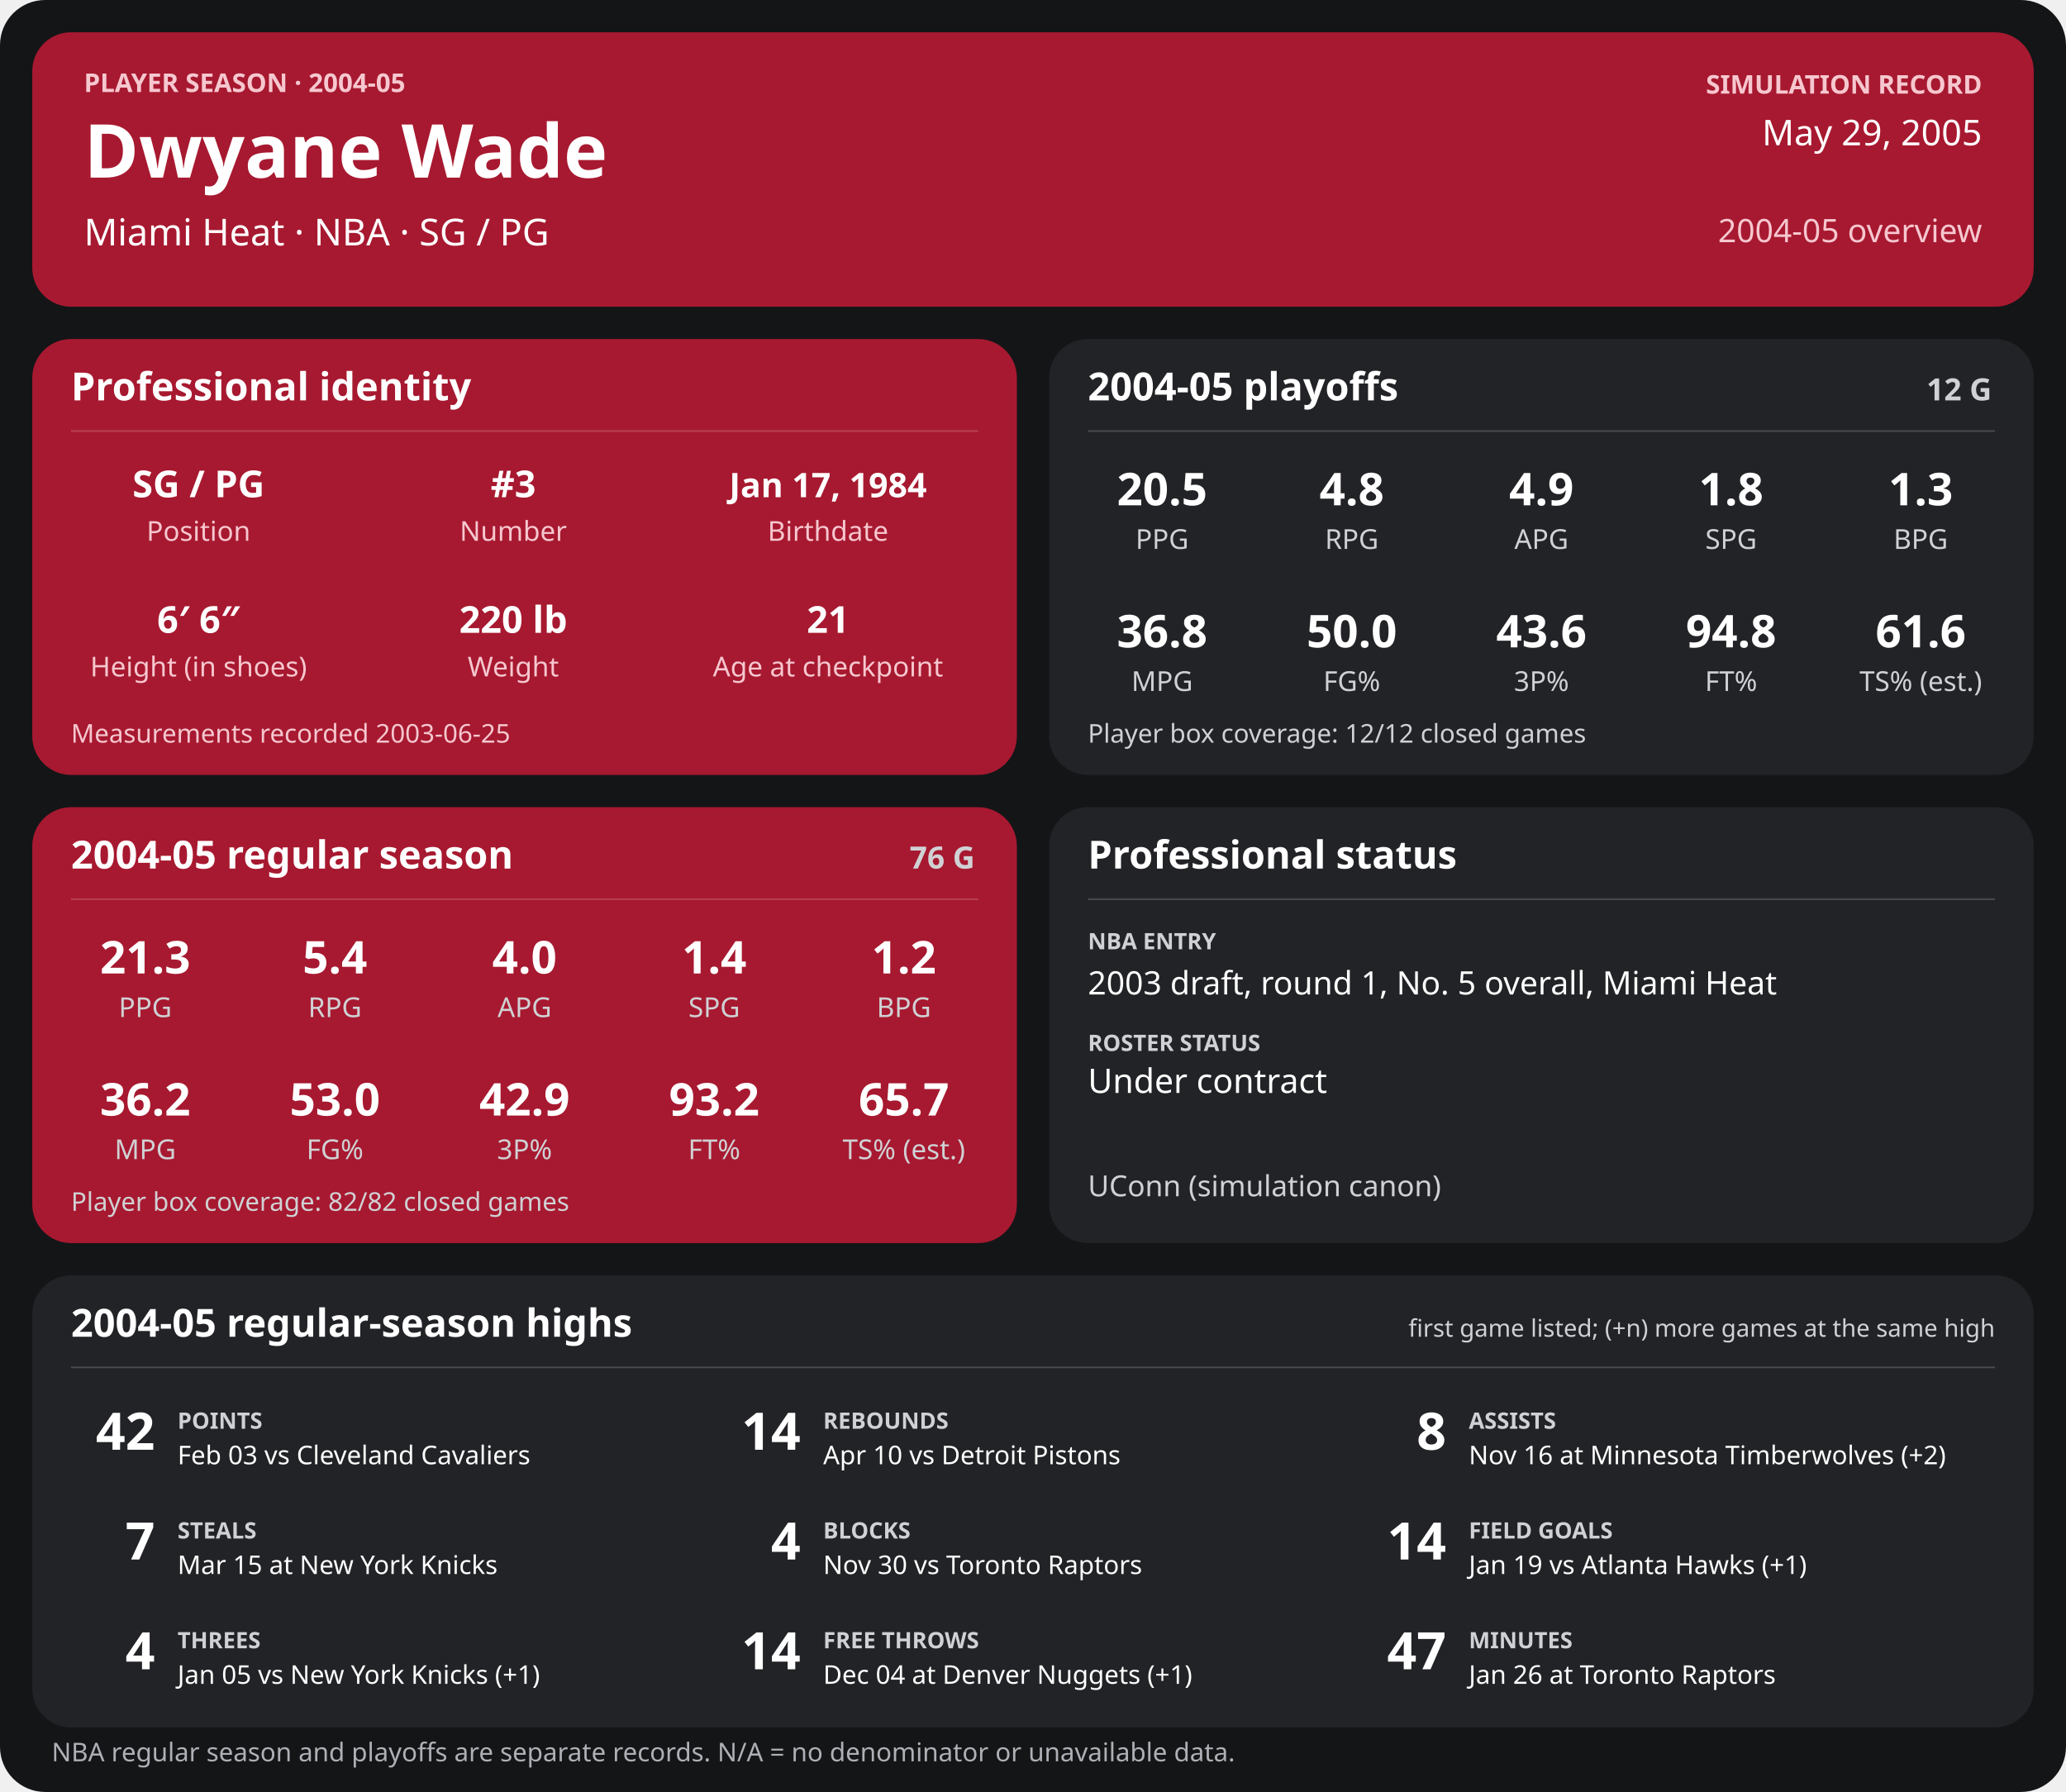
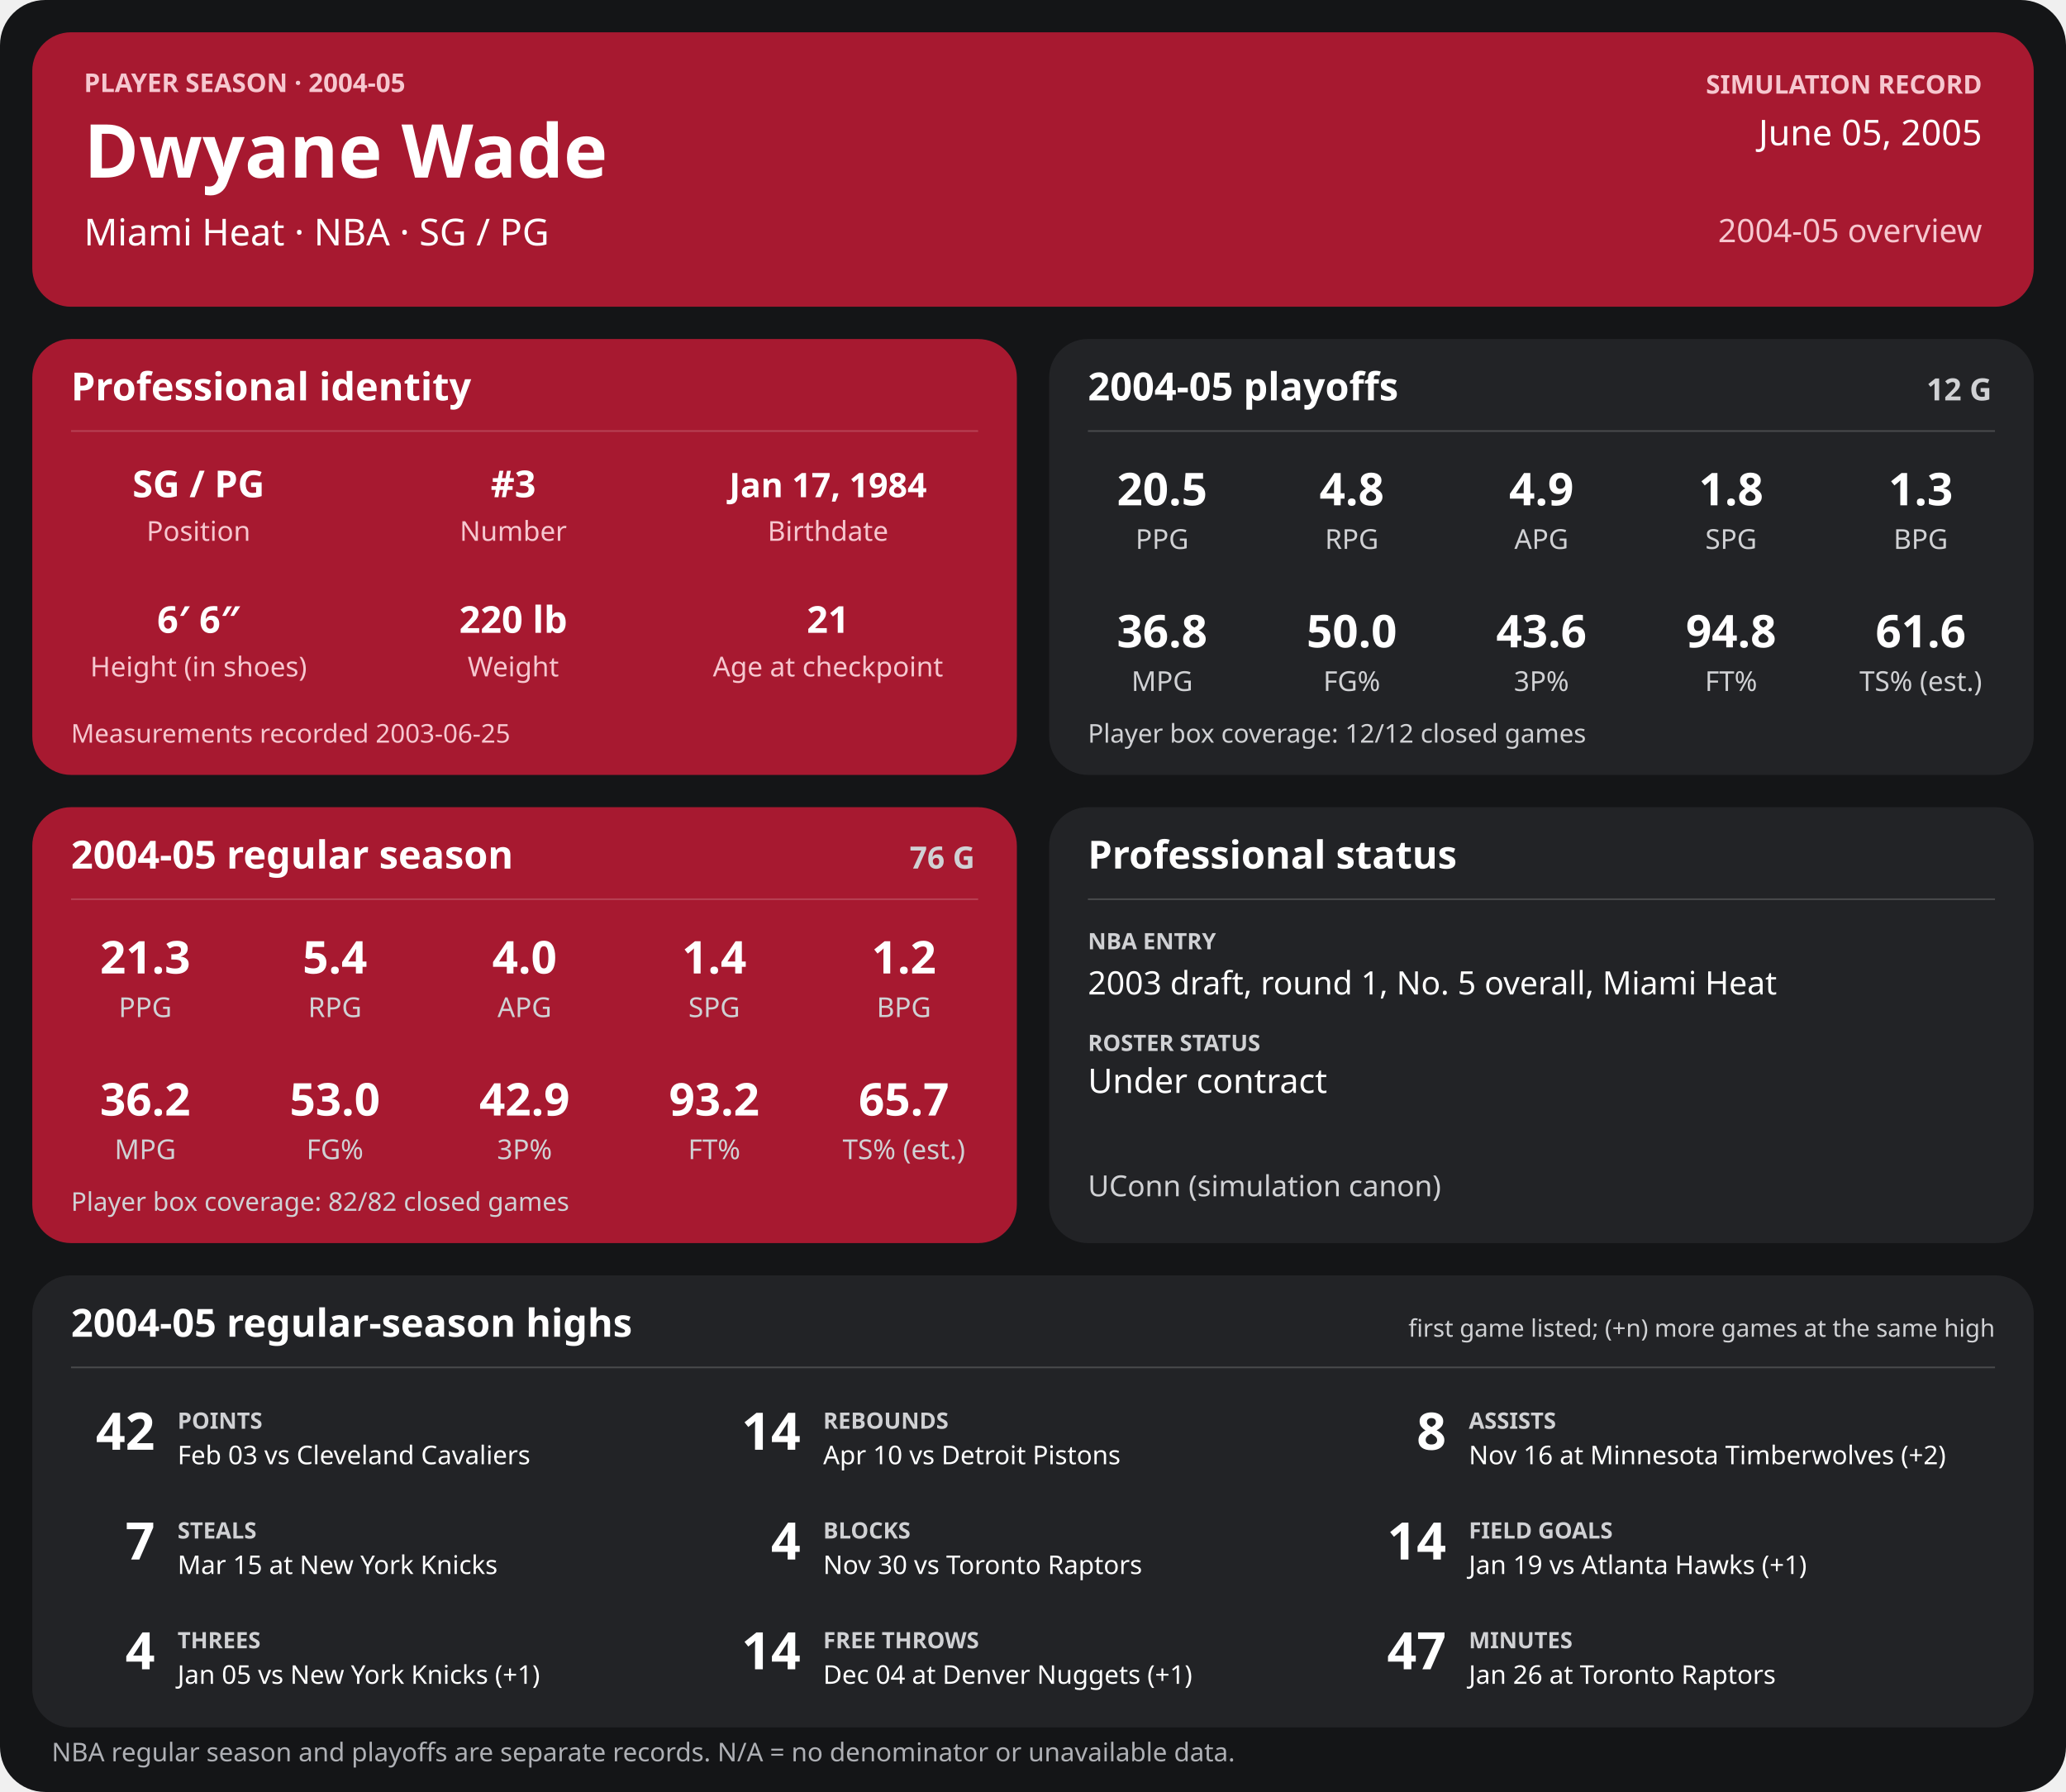
<svg xmlns="http://www.w3.org/2000/svg" width="1280" height="1110" viewBox="0 0 1280 1110" role="img" aria-labelledby="title desc">
  <rect width="1280" height="1110" rx="28" fill="#141517" />
  <g>
    <rect x="20" y="20" width="1240" height="170" rx="24" fill="#a71930" />
    <text x="52" y="57" font-family="sans-serif" fill="#f6c7cf" font-size="16" font-weight="700" text-anchor="start">PLAYER SEASON · 2004-05</text>
    <text x="52" y="110" font-family="sans-serif" fill="#ffffff" font-size="46" font-weight="700" text-anchor="start">Dwyane Wade</text>
    <text x="52" y="152" font-family="sans-serif" fill="#ffffff" font-size="23" font-weight="400" text-anchor="start">Miami Heat  ·  NBA  ·  SG / PG</text>
    <text x="1228" y="58" font-family="sans-serif" fill="#f6c7cf" font-size="16" font-weight="700" text-anchor="end">SIMULATION RECORD</text>
-     <text x="1228" y="90" font-family="sans-serif" fill="#ffffff" font-size="22" font-weight="500" text-anchor="end">May 29, 2005</text>
+     <text x="1228" y="90" font-family="sans-serif" fill="#ffffff" font-size="22" font-weight="500" text-anchor="end">June 05, 2005</text>
    <text x="1228" y="150" font-family="sans-serif" fill="#f6c7cf" font-size="20" font-weight="500" text-anchor="end">2004-05 overview</text>
    <rect x="20" y="210" width="610" height="270" rx="24" fill="#a71930" />
    <text x="44" y="248" font-family="sans-serif" fill="#ffffff" font-size="24" font-weight="700" text-anchor="start">Professional identity</text>
    <line x1="44" y1="267" x2="606" y2="267" stroke="#ffffff" stroke-opacity="0.18" />
    <text x="123" y="308" font-family="sans-serif" fill="#ffffff" font-size="23" font-weight="600" text-anchor="middle">SG / PG</text>
    <text x="123" y="335" font-family="sans-serif" fill="#f6c7cf" font-size="17" font-weight="400" text-anchor="middle">Position</text>
    <text x="318" y="308" font-family="sans-serif" fill="#ffffff" font-size="23" font-weight="600" text-anchor="middle">#3</text>
    <text x="318" y="335" font-family="sans-serif" fill="#f6c7cf" font-size="17" font-weight="400" text-anchor="middle">Number</text>
    <text x="513" y="308" font-family="sans-serif" fill="#ffffff" font-size="21" font-weight="600" text-anchor="middle">Jan 17, 1984</text>
    <text x="513" y="335" font-family="sans-serif" fill="#f6c7cf" font-size="17" font-weight="400" text-anchor="middle">Birthdate</text>
    <text x="123" y="392" font-family="sans-serif" fill="#ffffff" font-size="23" font-weight="600" text-anchor="middle">6′ 6″</text>
    <text x="123" y="419" font-family="sans-serif" fill="#f6c7cf" font-size="17" font-weight="400" text-anchor="middle">Height (in shoes)</text>
    <text x="318" y="392" font-family="sans-serif" fill="#ffffff" font-size="23" font-weight="600" text-anchor="middle">220 lb</text>
    <text x="318" y="419" font-family="sans-serif" fill="#f6c7cf" font-size="17" font-weight="400" text-anchor="middle">Weight</text>
    <text x="513" y="392" font-family="sans-serif" fill="#ffffff" font-size="23" font-weight="600" text-anchor="middle">21</text>
    <text x="513" y="419" font-family="sans-serif" fill="#f6c7cf" font-size="17" font-weight="400" text-anchor="middle">Age at checkpoint</text>
    <text x="44" y="460" font-family="sans-serif" fill="#f6c7cf" font-size="16" font-weight="400" text-anchor="start">Measurements recorded 2003-06-25</text>
    <rect x="650" y="210" width="610" height="270" rx="24" fill="#222326" />
    <text x="674" y="248" font-family="sans-serif" fill="#ffffff" font-size="24" font-weight="700" text-anchor="start">2004-05 playoffs</text>
    <text x="1234" y="248" font-family="sans-serif" fill="#d0d1d4" font-size="19" font-weight="700" text-anchor="end">12 G</text>
    <line x1="674" y1="267" x2="1236" y2="267" stroke="#ffffff" stroke-opacity="0.18" />
    <text x="720.0" y="313" font-family="sans-serif" fill="#ffffff" font-size="28" font-weight="600" text-anchor="middle">20.5</text>
    <text x="720.0" y="340" font-family="sans-serif" fill="#d0d1d4" font-size="17" font-weight="400" text-anchor="middle">PPG</text>
    <text x="837.5" y="313" font-family="sans-serif" fill="#ffffff" font-size="28" font-weight="600" text-anchor="middle">4.8</text>
    <text x="837.5" y="340" font-family="sans-serif" fill="#d0d1d4" font-size="17" font-weight="400" text-anchor="middle">RPG</text>
    <text x="955.0" y="313" font-family="sans-serif" fill="#ffffff" font-size="28" font-weight="600" text-anchor="middle">4.9</text>
    <text x="955.0" y="340" font-family="sans-serif" fill="#d0d1d4" font-size="17" font-weight="400" text-anchor="middle">APG</text>
    <text x="1072.5" y="313" font-family="sans-serif" fill="#ffffff" font-size="28" font-weight="600" text-anchor="middle">1.8</text>
    <text x="1072.5" y="340" font-family="sans-serif" fill="#d0d1d4" font-size="17" font-weight="400" text-anchor="middle">SPG</text>
    <text x="1190.0" y="313" font-family="sans-serif" fill="#ffffff" font-size="28" font-weight="600" text-anchor="middle">1.3</text>
    <text x="1190.0" y="340" font-family="sans-serif" fill="#d0d1d4" font-size="17" font-weight="400" text-anchor="middle">BPG</text>
    <text x="720.0" y="401" font-family="sans-serif" fill="#ffffff" font-size="28" font-weight="600" text-anchor="middle">36.8</text>
    <text x="720.0" y="428" font-family="sans-serif" fill="#d0d1d4" font-size="17" font-weight="400" text-anchor="middle">MPG</text>
    <text x="837.5" y="401" font-family="sans-serif" fill="#ffffff" font-size="28" font-weight="600" text-anchor="middle">50.0</text>
    <text x="837.5" y="428" font-family="sans-serif" fill="#d0d1d4" font-size="17" font-weight="400" text-anchor="middle">FG%</text>
    <text x="955.0" y="401" font-family="sans-serif" fill="#ffffff" font-size="28" font-weight="600" text-anchor="middle">43.6</text>
    <text x="955.0" y="428" font-family="sans-serif" fill="#d0d1d4" font-size="17" font-weight="400" text-anchor="middle">3P%</text>
    <text x="1072.5" y="401" font-family="sans-serif" fill="#ffffff" font-size="28" font-weight="600" text-anchor="middle">94.8</text>
    <text x="1072.5" y="428" font-family="sans-serif" fill="#d0d1d4" font-size="17" font-weight="400" text-anchor="middle">FT%</text>
    <text x="1190.0" y="401" font-family="sans-serif" fill="#ffffff" font-size="28" font-weight="600" text-anchor="middle">61.6</text>
    <text x="1190.0" y="428" font-family="sans-serif" fill="#d0d1d4" font-size="17" font-weight="400" text-anchor="middle">TS% (est.)</text>
    <text x="674" y="460" font-family="sans-serif" fill="#d0d1d4" font-size="16" font-weight="400" text-anchor="start">Player box coverage: 12/12 closed games</text>
    <rect x="20" y="500" width="610" height="270" rx="24" fill="#a71930" />
    <text x="44" y="538" font-family="sans-serif" fill="#ffffff" font-size="24" font-weight="700" text-anchor="start">2004-05 regular season</text>
    <text x="604" y="538" font-family="sans-serif" fill="#d0d1d4" font-size="19" font-weight="700" text-anchor="end">76 G</text>
    <line x1="44" y1="557" x2="606" y2="557" stroke="#ffffff" stroke-opacity="0.18" />
    <text x="90.0" y="603" font-family="sans-serif" fill="#ffffff" font-size="28" font-weight="600" text-anchor="middle">21.3</text>
    <text x="90.0" y="630" font-family="sans-serif" fill="#d0d1d4" font-size="17" font-weight="400" text-anchor="middle">PPG</text>
    <text x="207.5" y="603" font-family="sans-serif" fill="#ffffff" font-size="28" font-weight="600" text-anchor="middle">5.4</text>
    <text x="207.5" y="630" font-family="sans-serif" fill="#d0d1d4" font-size="17" font-weight="400" text-anchor="middle">RPG</text>
    <text x="325.0" y="603" font-family="sans-serif" fill="#ffffff" font-size="28" font-weight="600" text-anchor="middle">4.0</text>
    <text x="325.0" y="630" font-family="sans-serif" fill="#d0d1d4" font-size="17" font-weight="400" text-anchor="middle">APG</text>
    <text x="442.5" y="603" font-family="sans-serif" fill="#ffffff" font-size="28" font-weight="600" text-anchor="middle">1.4</text>
    <text x="442.5" y="630" font-family="sans-serif" fill="#d0d1d4" font-size="17" font-weight="400" text-anchor="middle">SPG</text>
    <text x="560.0" y="603" font-family="sans-serif" fill="#ffffff" font-size="28" font-weight="600" text-anchor="middle">1.2</text>
    <text x="560.0" y="630" font-family="sans-serif" fill="#d0d1d4" font-size="17" font-weight="400" text-anchor="middle">BPG</text>
    <text x="90.0" y="691" font-family="sans-serif" fill="#ffffff" font-size="28" font-weight="600" text-anchor="middle">36.2</text>
    <text x="90.0" y="718" font-family="sans-serif" fill="#d0d1d4" font-size="17" font-weight="400" text-anchor="middle">MPG</text>
    <text x="207.5" y="691" font-family="sans-serif" fill="#ffffff" font-size="28" font-weight="600" text-anchor="middle">53.0</text>
    <text x="207.5" y="718" font-family="sans-serif" fill="#d0d1d4" font-size="17" font-weight="400" text-anchor="middle">FG%</text>
    <text x="325.0" y="691" font-family="sans-serif" fill="#ffffff" font-size="28" font-weight="600" text-anchor="middle">42.9</text>
    <text x="325.0" y="718" font-family="sans-serif" fill="#d0d1d4" font-size="17" font-weight="400" text-anchor="middle">3P%</text>
    <text x="442.5" y="691" font-family="sans-serif" fill="#ffffff" font-size="28" font-weight="600" text-anchor="middle">93.2</text>
    <text x="442.5" y="718" font-family="sans-serif" fill="#d0d1d4" font-size="17" font-weight="400" text-anchor="middle">FT%</text>
    <text x="560.0" y="691" font-family="sans-serif" fill="#ffffff" font-size="28" font-weight="600" text-anchor="middle">65.7</text>
    <text x="560.0" y="718" font-family="sans-serif" fill="#d0d1d4" font-size="17" font-weight="400" text-anchor="middle">TS% (est.)</text>
    <text x="44" y="750" font-family="sans-serif" fill="#d0d1d4" font-size="16" font-weight="400" text-anchor="start">Player box coverage: 82/82 closed games</text>
    <rect x="650" y="500" width="610" height="270" rx="24" fill="#222326" />
    <text x="674" y="538" font-family="sans-serif" fill="#ffffff" font-size="24" font-weight="700" text-anchor="start">Professional status</text>
    <line x1="674" y1="557" x2="1236" y2="557" stroke="#ffffff" stroke-opacity="0.18" />
    <text x="674" y="588" font-family="sans-serif" fill="#d0d1d4" font-size="14" font-weight="700" text-anchor="start">NBA ENTRY</text>
    <text x="674" y="616" font-family="sans-serif" fill="#ffffff" font-size="20" font-weight="500" text-anchor="start">2003 draft, round 1, No. 5 overall, Miami Heat</text>
    <text x="674" y="651" font-family="sans-serif" fill="#d0d1d4" font-size="14" font-weight="700" text-anchor="start">ROSTER STATUS</text>
    <text x="674" y="677" font-family="sans-serif" fill="#ffffff" font-size="21" font-weight="500" text-anchor="start">Under contract</text>
    <text x="674" y="741" font-family="sans-serif" fill="#d0d1d4" font-size="18" font-weight="400" text-anchor="start">UConn (simulation canon)</text>
    <rect x="20" y="790" width="1240" height="280" rx="24" fill="#222326" />
    <text x="44" y="828" font-family="sans-serif" fill="#ffffff" font-size="24" font-weight="700" text-anchor="start">2004-05 regular-season highs</text>
    <text x="1236" y="828" font-family="sans-serif" fill="#d0d1d4" font-size="15" font-weight="400" text-anchor="end">first game listed; (+n) more games at the same high</text>
    <line x1="44" y1="847" x2="1236" y2="847" stroke="#ffffff" stroke-opacity="0.18" />
    <text x="96" y="898" font-family="sans-serif" fill="#ffffff" font-size="32" font-weight="700" text-anchor="end">42</text>
    <text x="110" y="885" font-family="sans-serif" fill="#d0d1d4" font-size="14" font-weight="700" text-anchor="start">POINTS</text>
    <text x="110" y="907" font-family="sans-serif" fill="#ffffff" font-size="16" font-weight="400" text-anchor="start">Feb 03 vs Cleveland Cavaliers</text>
    <text x="496" y="898" font-family="sans-serif" fill="#ffffff" font-size="32" font-weight="700" text-anchor="end">14</text>
    <text x="510" y="885" font-family="sans-serif" fill="#d0d1d4" font-size="14" font-weight="700" text-anchor="start">REBOUNDS</text>
    <text x="510" y="907" font-family="sans-serif" fill="#ffffff" font-size="16" font-weight="400" text-anchor="start">Apr 10 vs Detroit Pistons</text>
    <text x="896" y="898" font-family="sans-serif" fill="#ffffff" font-size="32" font-weight="700" text-anchor="end">8</text>
    <text x="910" y="885" font-family="sans-serif" fill="#d0d1d4" font-size="14" font-weight="700" text-anchor="start">ASSISTS</text>
    <text x="910" y="907" font-family="sans-serif" fill="#ffffff" font-size="16" font-weight="400" text-anchor="start">Nov 16 at Minnesota Timberwolves (+2)</text>
    <text x="96" y="966" font-family="sans-serif" fill="#ffffff" font-size="32" font-weight="700" text-anchor="end">7</text>
    <text x="110" y="953" font-family="sans-serif" fill="#d0d1d4" font-size="14" font-weight="700" text-anchor="start">STEALS</text>
    <text x="110" y="975" font-family="sans-serif" fill="#ffffff" font-size="16" font-weight="400" text-anchor="start">Mar 15 at New York Knicks</text>
    <text x="496" y="966" font-family="sans-serif" fill="#ffffff" font-size="32" font-weight="700" text-anchor="end">4</text>
    <text x="510" y="953" font-family="sans-serif" fill="#d0d1d4" font-size="14" font-weight="700" text-anchor="start">BLOCKS</text>
    <text x="510" y="975" font-family="sans-serif" fill="#ffffff" font-size="16" font-weight="400" text-anchor="start">Nov 30 vs Toronto Raptors</text>
    <text x="896" y="966" font-family="sans-serif" fill="#ffffff" font-size="32" font-weight="700" text-anchor="end">14</text>
    <text x="910" y="953" font-family="sans-serif" fill="#d0d1d4" font-size="14" font-weight="700" text-anchor="start">FIELD GOALS</text>
    <text x="910" y="975" font-family="sans-serif" fill="#ffffff" font-size="16" font-weight="400" text-anchor="start">Jan 19 vs Atlanta Hawks (+1)</text>
    <text x="96" y="1034" font-family="sans-serif" fill="#ffffff" font-size="32" font-weight="700" text-anchor="end">4</text>
    <text x="110" y="1021" font-family="sans-serif" fill="#d0d1d4" font-size="14" font-weight="700" text-anchor="start">THREES</text>
    <text x="110" y="1043" font-family="sans-serif" fill="#ffffff" font-size="16" font-weight="400" text-anchor="start">Jan 05 vs New York Knicks (+1)</text>
    <text x="496" y="1034" font-family="sans-serif" fill="#ffffff" font-size="32" font-weight="700" text-anchor="end">14</text>
    <text x="510" y="1021" font-family="sans-serif" fill="#d0d1d4" font-size="14" font-weight="700" text-anchor="start">FREE THROWS</text>
    <text x="510" y="1043" font-family="sans-serif" fill="#ffffff" font-size="16" font-weight="400" text-anchor="start">Dec 04 at Denver Nuggets (+1)</text>
    <text x="896" y="1034" font-family="sans-serif" fill="#ffffff" font-size="32" font-weight="700" text-anchor="end">47</text>
    <text x="910" y="1021" font-family="sans-serif" fill="#d0d1d4" font-size="14" font-weight="700" text-anchor="start">MINUTES</text>
    <text x="910" y="1043" font-family="sans-serif" fill="#ffffff" font-size="16" font-weight="400" text-anchor="start">Jan 26 at Toronto Raptors</text>
    <text x="32" y="1091" font-family="sans-serif" fill="#aeb0b5" font-size="16" font-weight="400" text-anchor="start">NBA regular season and playoffs are separate records. N/A = no denominator or unavailable data.</text>
  </g>
</svg>
